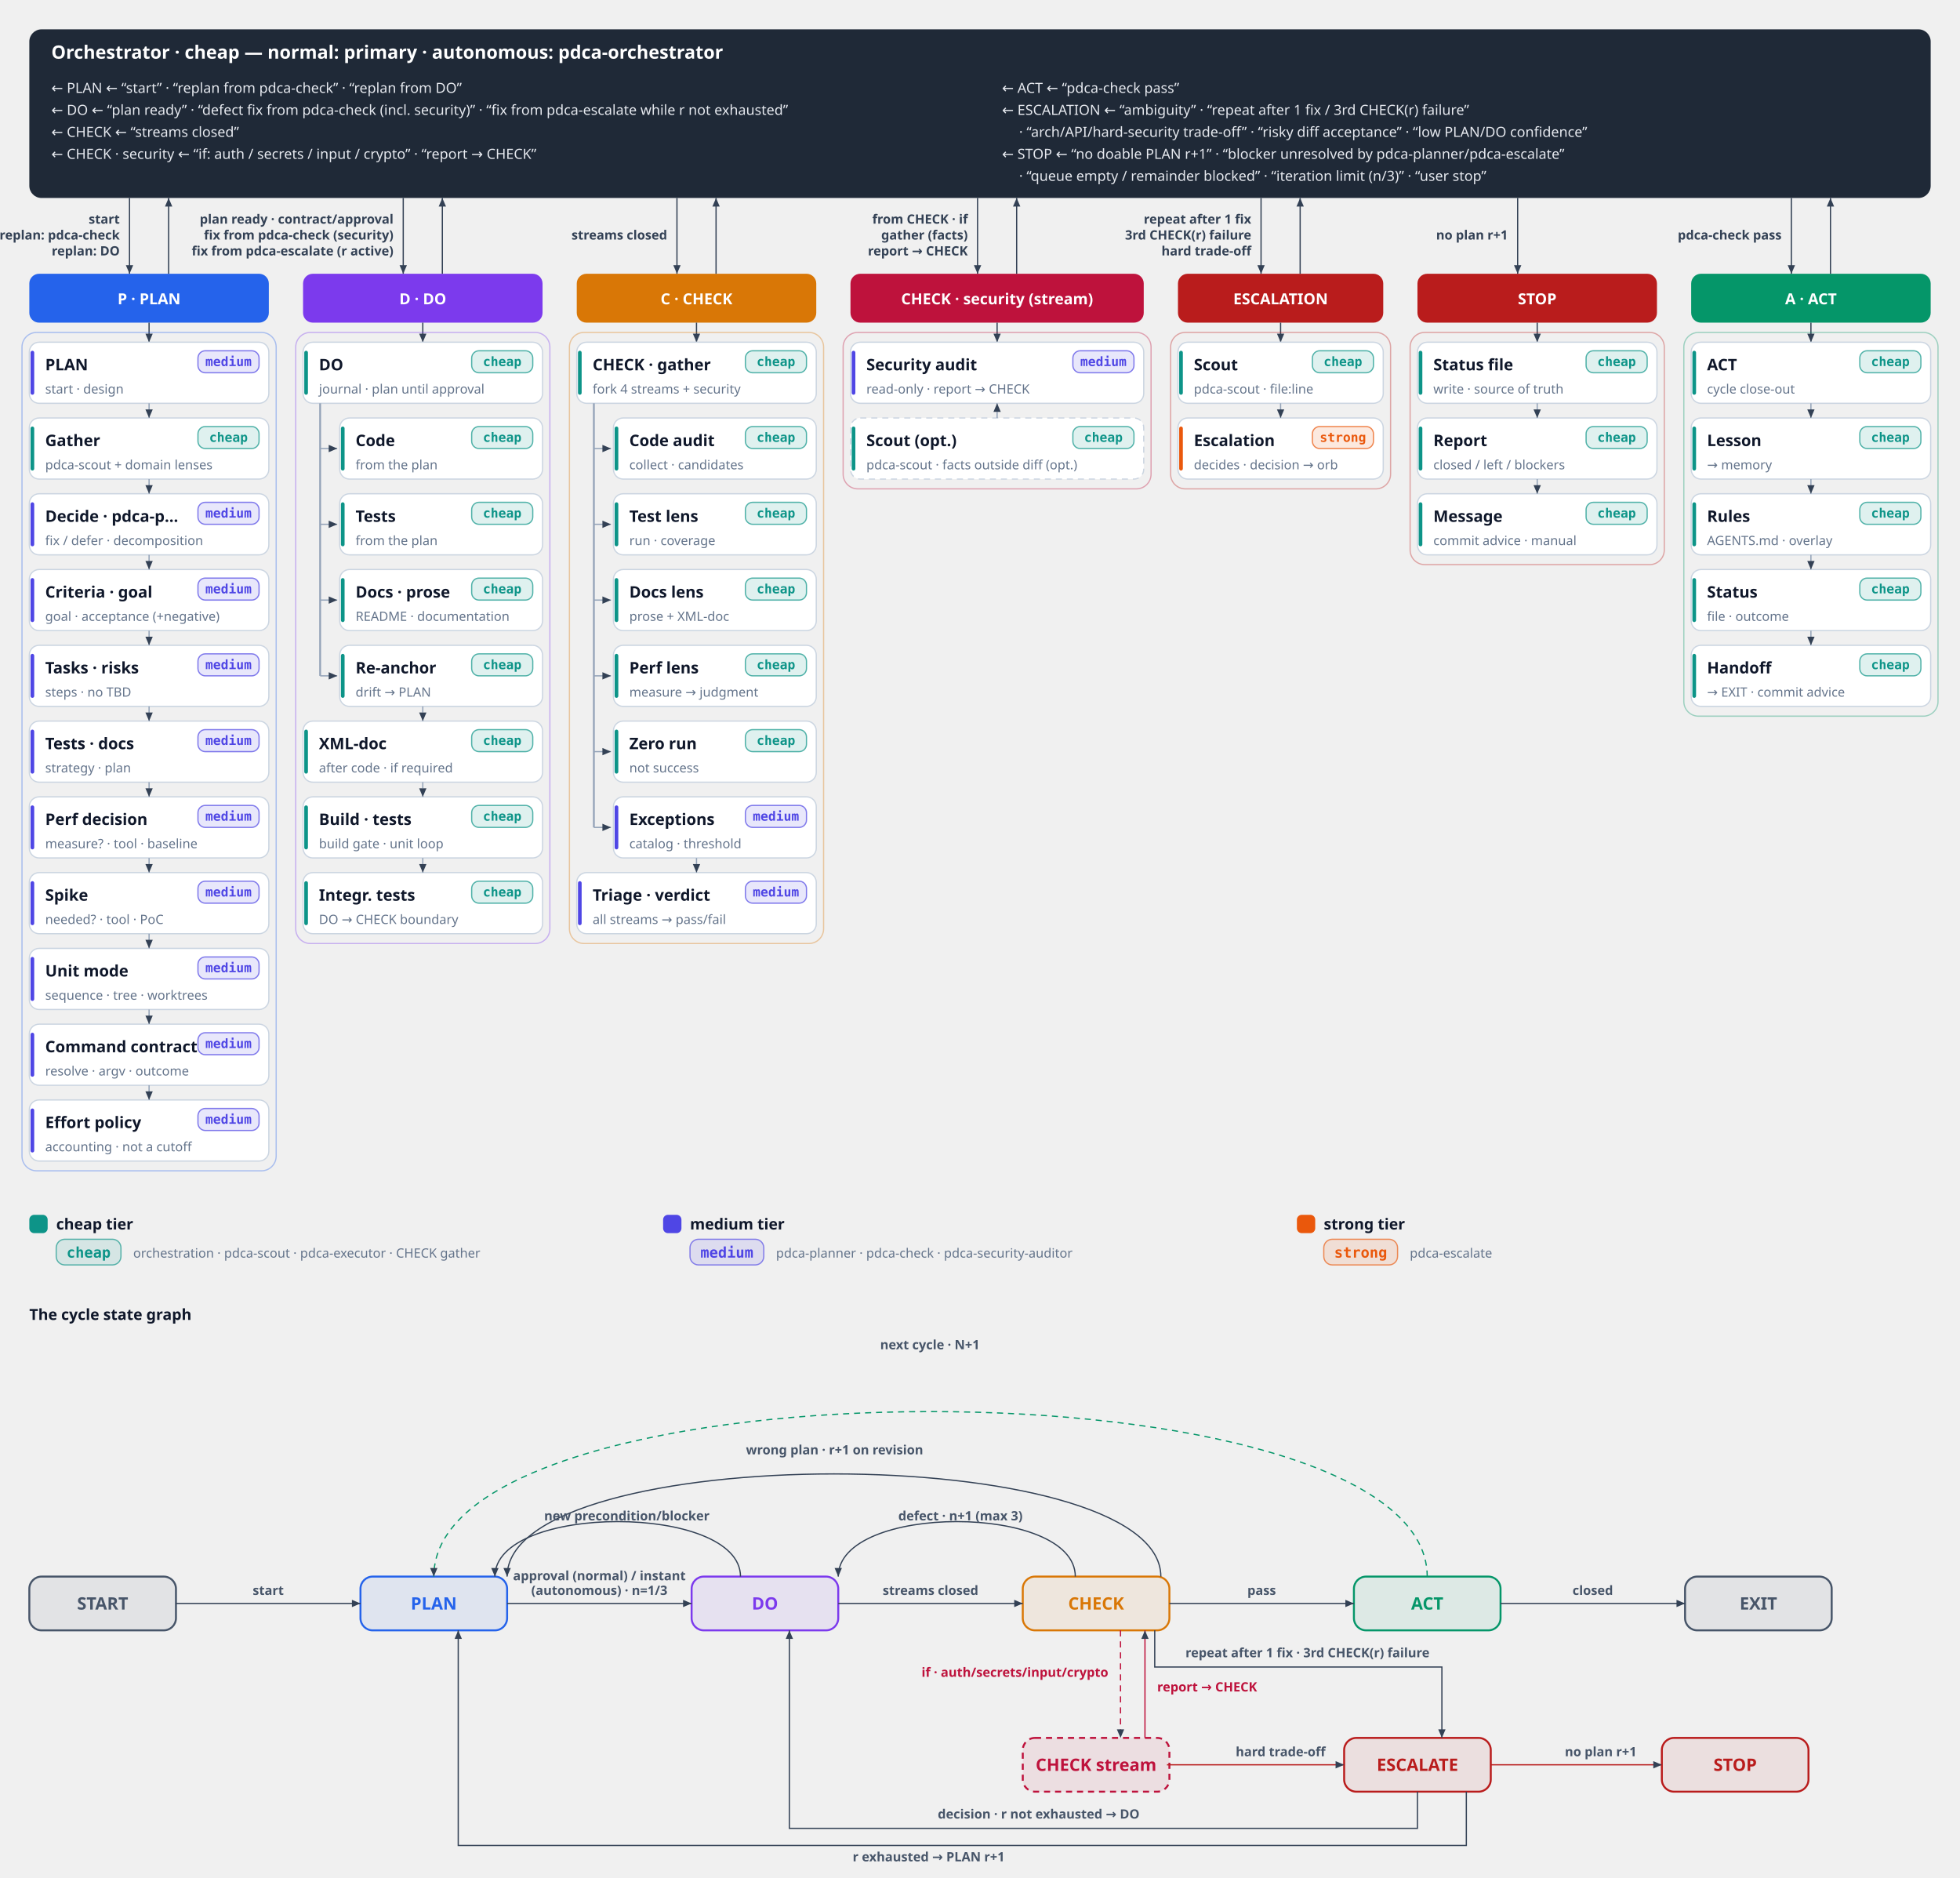
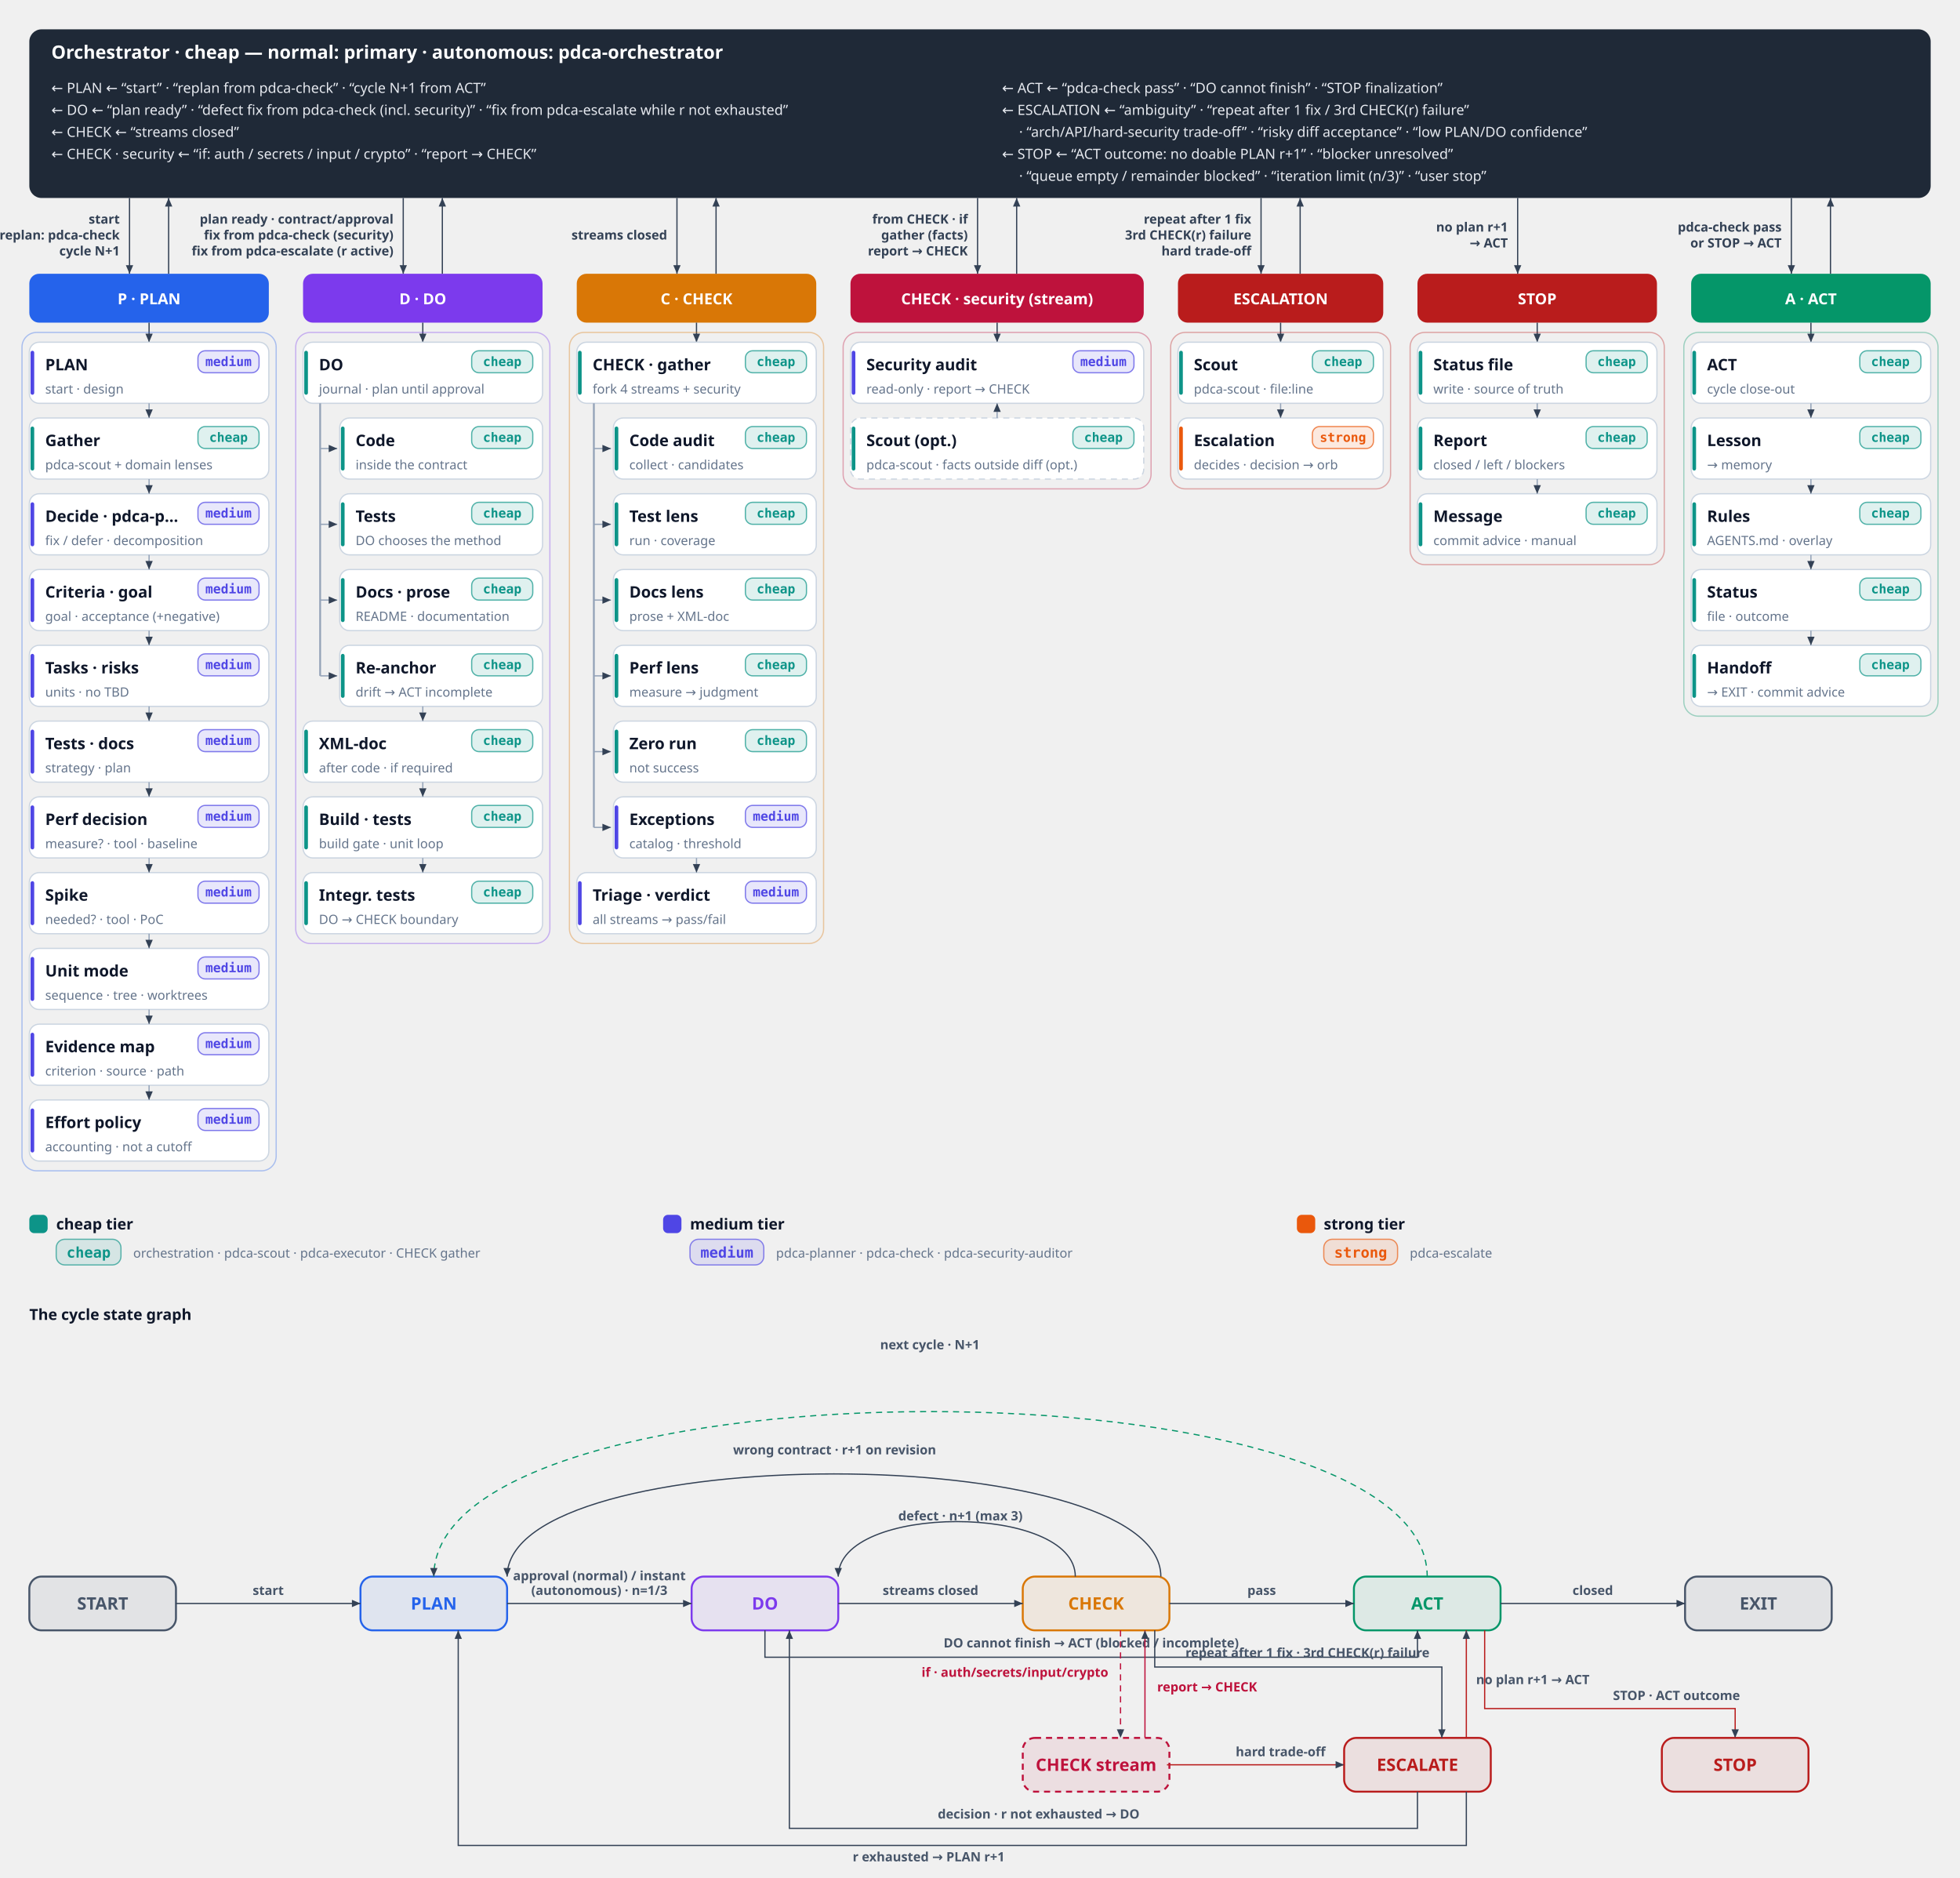
<svg xmlns="http://www.w3.org/2000/svg" viewBox="0 0 1604 1536" width="1604" font-family="Segoe UI, system-ui, sans-serif">
  <defs>
    <marker id="arrow" markerWidth="9" markerHeight="9" refX="7" refY="3" orient="auto">
      <path d="M0,0 L7,3 L0,6 Z" fill="#334155" />
    </marker>
  </defs>
  <style>
.t{font-size:13px;font-weight:600;fill:#0f172a}
.s{font-size:10.5px;fill:#64748b}
.h{font-size:12.5px;font-weight:700;fill:#ffffff}
.g{font-size:10.5px;font-weight:600}
.band{fill:#1f2937}
.bt{fill:#ffffff;font-size:15px;font-weight:700}
.ol{fill:#e6e9ef;font-size:11.5px}
.lt{font-size:12.5px;font-weight:700;fill:#0f172a}
.ls{font-size:10.5px;fill:#64748b}
.lm{font-family:ui-monospace,Consolas,Menlo,monospace;font-size:12px;font-weight:700}
.bm{font-family:ui-monospace,Consolas,Menlo,monospace;font-size:10.5px;font-weight:700}
.st{font-size:14px;font-weight:700}
</style>
  <rect x="24" y="24" width="1556" height="138" rx="10" class="band" />
  <text x="42" y="48" class="bt">Orchestrator · cheap — normal: primary · autonomous: pdca-orchestrator</text>
-   <text x="42" y="76" class="ol">← PLAN ← “start” · “replan from pdca-check” · “replan from DO”</text>
+   <text x="42" y="76" class="ol">← PLAN ← “start” · “replan from pdca-check” · “cycle N+1 from ACT”</text>
  <text x="42" y="94" class="ol">← DO ← “plan ready” · “defect fix from pdca-check (incl. security)” · “fix from pdca-escalate while r not exhausted”</text>
  <text x="42" y="112" class="ol">← CHECK ← “streams closed”</text>
  <text x="42" y="130" class="ol">← CHECK · security ← “if: auth / secrets / input / crypto” · “report → CHECK”</text>
-   <text x="820.0" y="76" class="ol">← ACT ← “pdca-check pass”</text>
+   <text x="820.0" y="76" class="ol">← ACT ← “pdca-check pass” · “DO cannot finish” · “STOP finalization”</text>
  <text x="820.0" y="94" class="ol">← ESCALATION ← “ambiguity” · “repeat after 1 fix / 3rd CHECK(r) failure”</text>
  <text x="834.0" y="112" class="ol">· “arch/API/hard-security trade-off” · “risky diff acceptance” · “low PLAN/DO confidence”</text>
-   <text x="820.0" y="130" class="ol">← STOP ← “no doable PLAN r+1” · “blocker unresolved by pdca-planner/pdca-escalate”</text>
+   <text x="820.0" y="130" class="ol">← STOP ← “ACT outcome: no doable PLAN r+1” · “blocker unresolved”</text>
  <text x="834.0" y="148" class="ol">· “queue empty / remainder blocked” · “iteration limit (n/3)” · “user stop”</text>
  <rect x="24" y="224" width="196" height="40" rx="8" fill="#2563eb" />
  <text x="122.0" y="249.0" class="h" text-anchor="middle">P · PLAN</text>
  <polyline points="122.0,264 122.0,280" fill="none" stroke="#334155" marker-end="url(#arrow)" />
  <rect x="24" y="280" width="196" height="50" rx="8" fill="#ffffff" stroke="#cbd5e1" stroke-width="1" />
  <rect x="25" y="287" width="3" height="36" rx="1.5" fill="#4f46e5" />
  <rect x="162" y="287" width="50" height="18" rx="6" fill="#4f46e5" fill-opacity="0.13" stroke="#4f46e5" stroke-opacity="0.7" />
  <text x="187.0" y="299.5" class="bm" fill="#4f46e5" text-anchor="middle">medium</text>
  <text x="37" y="303" class="t">PLAN</text>
  <text x="37" y="322" class="s">start · design</text>
  <rect x="24" y="342" width="196" height="50" rx="8" fill="#ffffff" stroke="#cbd5e1" stroke-width="1" />
  <rect x="25" y="349" width="3" height="36" rx="1.5" fill="#0d9488" />
  <rect x="162" y="349" width="50" height="18" rx="6" fill="#0d9488" fill-opacity="0.13" stroke="#0d9488" stroke-opacity="0.7" />
  <text x="187.0" y="361.5" class="bm" fill="#0d9488" text-anchor="middle">cheap</text>
  <text x="37" y="365" class="t">Gather</text>
  <text x="37" y="384" class="s">pdca-scout + domain lenses</text>
  <rect x="24" y="404" width="196" height="50" rx="8" fill="#ffffff" stroke="#cbd5e1" stroke-width="1" />
  <rect x="25" y="411" width="3" height="36" rx="1.5" fill="#4f46e5" />
  <rect x="162" y="411" width="50" height="18" rx="6" fill="#4f46e5" fill-opacity="0.13" stroke="#4f46e5" stroke-opacity="0.7" />
  <text x="187.0" y="423.5" class="bm" fill="#4f46e5" text-anchor="middle">medium</text>
  <text x="37" y="427" class="t">Decide · pdca-p…</text>
  <text x="37" y="446" class="s">fix / defer · decomposition</text>
  <rect x="24" y="466" width="196" height="50" rx="8" fill="#ffffff" stroke="#cbd5e1" stroke-width="1" />
  <rect x="25" y="473" width="3" height="36" rx="1.5" fill="#4f46e5" />
  <rect x="162" y="473" width="50" height="18" rx="6" fill="#4f46e5" fill-opacity="0.13" stroke="#4f46e5" stroke-opacity="0.7" />
  <text x="187.0" y="485.5" class="bm" fill="#4f46e5" text-anchor="middle">medium</text>
  <text x="37" y="489" class="t">Criteria · goal</text>
  <text x="37" y="508" class="s">goal · acceptance (+negative)</text>
  <rect x="24" y="528" width="196" height="50" rx="8" fill="#ffffff" stroke="#cbd5e1" stroke-width="1" />
  <rect x="25" y="535" width="3" height="36" rx="1.5" fill="#4f46e5" />
  <rect x="162" y="535" width="50" height="18" rx="6" fill="#4f46e5" fill-opacity="0.13" stroke="#4f46e5" stroke-opacity="0.7" />
  <text x="187.0" y="547.5" class="bm" fill="#4f46e5" text-anchor="middle">medium</text>
  <text x="37" y="551" class="t">Tasks · risks</text>
-   <text x="37" y="570" class="s">steps · no TBD</text>
+   <text x="37" y="570" class="s">units · no TBD</text>
  <rect x="24" y="590" width="196" height="50" rx="8" fill="#ffffff" stroke="#cbd5e1" stroke-width="1" />
  <rect x="25" y="597" width="3" height="36" rx="1.5" fill="#4f46e5" />
  <rect x="162" y="597" width="50" height="18" rx="6" fill="#4f46e5" fill-opacity="0.13" stroke="#4f46e5" stroke-opacity="0.7" />
  <text x="187.0" y="609.5" class="bm" fill="#4f46e5" text-anchor="middle">medium</text>
  <text x="37" y="613" class="t">Tests · docs</text>
  <text x="37" y="632" class="s">strategy · plan</text>
  <rect x="24" y="652" width="196" height="50" rx="8" fill="#ffffff" stroke="#cbd5e1" stroke-width="1" />
  <rect x="25" y="659" width="3" height="36" rx="1.5" fill="#4f46e5" />
  <rect x="162" y="659" width="50" height="18" rx="6" fill="#4f46e5" fill-opacity="0.13" stroke="#4f46e5" stroke-opacity="0.7" />
  <text x="187.0" y="671.5" class="bm" fill="#4f46e5" text-anchor="middle">medium</text>
  <text x="37" y="675" class="t">Perf decision</text>
  <text x="37" y="694" class="s">measure? · tool · baseline</text>
  <rect x="24" y="714" width="196" height="50" rx="8" fill="#ffffff" stroke="#cbd5e1" stroke-width="1" />
  <rect x="25" y="721" width="3" height="36" rx="1.5" fill="#4f46e5" />
  <rect x="162" y="721" width="50" height="18" rx="6" fill="#4f46e5" fill-opacity="0.13" stroke="#4f46e5" stroke-opacity="0.7" />
  <text x="187.0" y="733.5" class="bm" fill="#4f46e5" text-anchor="middle">medium</text>
  <text x="37" y="737" class="t">Spike</text>
  <text x="37" y="756" class="s">needed? · tool · PoC</text>
  <rect x="24" y="776" width="196" height="50" rx="8" fill="#ffffff" stroke="#cbd5e1" stroke-width="1" />
  <rect x="25" y="783" width="3" height="36" rx="1.5" fill="#4f46e5" />
  <rect x="162" y="783" width="50" height="18" rx="6" fill="#4f46e5" fill-opacity="0.13" stroke="#4f46e5" stroke-opacity="0.7" />
  <text x="187.0" y="795.5" class="bm" fill="#4f46e5" text-anchor="middle">medium</text>
  <text x="37" y="799" class="t">Unit mode</text>
  <text x="37" y="818" class="s">sequence · tree · worktrees</text>
  <rect x="24" y="838" width="196" height="50" rx="8" fill="#ffffff" stroke="#cbd5e1" stroke-width="1" />
  <rect x="25" y="845" width="3" height="36" rx="1.5" fill="#4f46e5" />
  <rect x="162" y="845" width="50" height="18" rx="6" fill="#4f46e5" fill-opacity="0.13" stroke="#4f46e5" stroke-opacity="0.7" />
  <text x="187.0" y="857.5" class="bm" fill="#4f46e5" text-anchor="middle">medium</text>
-   <text x="37" y="861" class="t">Command contract</text>
-   <text x="37" y="880" class="s">resolve · argv · outcome</text>
+   <text x="37" y="861" class="t">Evidence map</text>
+   <text x="37" y="880" class="s">criterion · source · path</text>
  <rect x="24" y="900" width="196" height="50" rx="8" fill="#ffffff" stroke="#cbd5e1" stroke-width="1" />
  <rect x="25" y="907" width="3" height="36" rx="1.5" fill="#4f46e5" />
  <rect x="162" y="907" width="50" height="18" rx="6" fill="#4f46e5" fill-opacity="0.13" stroke="#4f46e5" stroke-opacity="0.7" />
  <text x="187.0" y="919.5" class="bm" fill="#4f46e5" text-anchor="middle">medium</text>
  <text x="37" y="923" class="t">Effort policy</text>
  <text x="37" y="942" class="s">accounting · not a cutoff</text>
  <polyline points="122.0,330 122.0,342" fill="none" stroke="#94a3b8" marker-end="url(#arrow)" />
  <polyline points="122.0,392 122.0,404" fill="none" stroke="#94a3b8" marker-end="url(#arrow)" />
  <polyline points="122.0,454 122.0,466" fill="none" stroke="#94a3b8" marker-end="url(#arrow)" />
  <polyline points="122.0,516 122.0,528" fill="none" stroke="#94a3b8" marker-end="url(#arrow)" />
  <polyline points="122.0,578 122.0,590" fill="none" stroke="#94a3b8" marker-end="url(#arrow)" />
  <polyline points="122.0,640 122.0,652" fill="none" stroke="#94a3b8" marker-end="url(#arrow)" />
  <polyline points="122.0,702 122.0,714" fill="none" stroke="#94a3b8" marker-end="url(#arrow)" />
  <polyline points="122.0,764 122.0,776" fill="none" stroke="#94a3b8" marker-end="url(#arrow)" />
  <polyline points="122.0,826 122.0,838" fill="none" stroke="#94a3b8" marker-end="url(#arrow)" />
  <polyline points="122.0,888 122.0,900" fill="none" stroke="#94a3b8" marker-end="url(#arrow)" />
  <rect x="18" y="272" width="208" height="686" rx="12" fill="none" stroke="#2563eb" stroke-opacity="0.35" stroke-width="1" />
  <rect x="248" y="224" width="196" height="40" rx="8" fill="#7c3aed" />
  <text x="346.0" y="249.0" class="h" text-anchor="middle">D · DO</text>
  <polyline points="346.0,264 346.0,280" fill="none" stroke="#334155" marker-end="url(#arrow)" />
  <rect x="248" y="280" width="196" height="50" rx="8" fill="#ffffff" stroke="#cbd5e1" stroke-width="1" />
  <rect x="249" y="287" width="3" height="36" rx="1.5" fill="#0d9488" />
  <rect x="386" y="287" width="50" height="18" rx="6" fill="#0d9488" fill-opacity="0.13" stroke="#0d9488" stroke-opacity="0.7" />
  <text x="411.0" y="299.5" class="bm" fill="#0d9488" text-anchor="middle">cheap</text>
  <text x="261" y="303" class="t">DO</text>
  <text x="261" y="322" class="s">journal · plan until approval</text>
  <rect x="278" y="342" width="166" height="50" rx="8" fill="#ffffff" stroke="#cbd5e1" stroke-width="1" />
  <rect x="279" y="349" width="3" height="36" rx="1.5" fill="#0d9488" />
  <rect x="386" y="349" width="50" height="18" rx="6" fill="#0d9488" fill-opacity="0.13" stroke="#0d9488" stroke-opacity="0.7" />
  <text x="411.0" y="361.5" class="bm" fill="#0d9488" text-anchor="middle">cheap</text>
  <text x="291" y="365" class="t">Code</text>
-   <text x="291" y="384" class="s">from the plan</text>
+   <text x="291" y="384" class="s">inside the contract</text>
  <polyline points="262,367.0 276,367.0" fill="none" stroke="#94a3b8" marker-end="url(#arrow)" />
  <rect x="278" y="404" width="166" height="50" rx="8" fill="#ffffff" stroke="#cbd5e1" stroke-width="1" />
  <rect x="279" y="411" width="3" height="36" rx="1.5" fill="#0d9488" />
  <rect x="386" y="411" width="50" height="18" rx="6" fill="#0d9488" fill-opacity="0.13" stroke="#0d9488" stroke-opacity="0.7" />
  <text x="411.0" y="423.5" class="bm" fill="#0d9488" text-anchor="middle">cheap</text>
  <text x="291" y="427" class="t">Tests</text>
-   <text x="291" y="446" class="s">from the plan</text>
+   <text x="291" y="446" class="s">DO chooses the method</text>
  <polyline points="262,429.0 276,429.0" fill="none" stroke="#94a3b8" marker-end="url(#arrow)" />
  <rect x="278" y="466" width="166" height="50" rx="8" fill="#ffffff" stroke="#cbd5e1" stroke-width="1" />
  <rect x="279" y="473" width="3" height="36" rx="1.5" fill="#0d9488" />
  <rect x="386" y="473" width="50" height="18" rx="6" fill="#0d9488" fill-opacity="0.13" stroke="#0d9488" stroke-opacity="0.7" />
  <text x="411.0" y="485.5" class="bm" fill="#0d9488" text-anchor="middle">cheap</text>
  <text x="291" y="489" class="t">Docs · prose</text>
  <text x="291" y="508" class="s">README · documentation</text>
  <polyline points="262,491.0 276,491.0" fill="none" stroke="#94a3b8" marker-end="url(#arrow)" />
  <rect x="278" y="528" width="166" height="50" rx="8" fill="#ffffff" stroke="#cbd5e1" stroke-width="1" />
  <rect x="279" y="535" width="3" height="36" rx="1.5" fill="#0d9488" />
  <rect x="386" y="535" width="50" height="18" rx="6" fill="#0d9488" fill-opacity="0.13" stroke="#0d9488" stroke-opacity="0.7" />
  <text x="411.0" y="547.5" class="bm" fill="#0d9488" text-anchor="middle">cheap</text>
  <text x="291" y="551" class="t">Re-anchor</text>
-   <text x="291" y="570" class="s">drift → PLAN</text>
+   <text x="291" y="570" class="s">drift → ACT incomplete</text>
  <polyline points="262,553.0 276,553.0" fill="none" stroke="#94a3b8" marker-end="url(#arrow)" />
  <line x1="262" y1="330" x2="262" y2="553.0" stroke="#94a3b8" stroke-width="1.5" />
  <rect x="248" y="590" width="196" height="50" rx="8" fill="#ffffff" stroke="#cbd5e1" stroke-width="1" />
  <rect x="249" y="597" width="3" height="36" rx="1.5" fill="#0d9488" />
  <rect x="386" y="597" width="50" height="18" rx="6" fill="#0d9488" fill-opacity="0.13" stroke="#0d9488" stroke-opacity="0.7" />
  <text x="411.0" y="609.5" class="bm" fill="#0d9488" text-anchor="middle">cheap</text>
  <text x="261" y="613" class="t">XML-doc</text>
  <text x="261" y="632" class="s">after code · if required</text>
  <path d="M346.0,578 L346.0,590" fill="none" stroke="#94a3b8" stroke-dasharray="5 4" marker-end="url(#arrow)" />
  <rect x="248" y="652" width="196" height="50" rx="8" fill="#ffffff" stroke="#cbd5e1" stroke-width="1" />
  <rect x="249" y="659" width="3" height="36" rx="1.5" fill="#0d9488" />
  <rect x="386" y="659" width="50" height="18" rx="6" fill="#0d9488" fill-opacity="0.13" stroke="#0d9488" stroke-opacity="0.7" />
  <text x="411.0" y="671.5" class="bm" fill="#0d9488" text-anchor="middle">cheap</text>
  <text x="261" y="675" class="t">Build · tests</text>
  <text x="261" y="694" class="s">build gate · unit loop</text>
  <path d="M346.0,640 L346.0,652" fill="none" stroke="#94a3b8" stroke-dasharray="5 4" marker-end="url(#arrow)" />
  <rect x="248" y="714" width="196" height="50" rx="8" fill="#ffffff" stroke="#cbd5e1" stroke-width="1" />
  <rect x="249" y="721" width="3" height="36" rx="1.5" fill="#0d9488" />
  <rect x="386" y="721" width="50" height="18" rx="6" fill="#0d9488" fill-opacity="0.13" stroke="#0d9488" stroke-opacity="0.7" />
  <text x="411.0" y="733.5" class="bm" fill="#0d9488" text-anchor="middle">cheap</text>
  <text x="261" y="737" class="t">Integr. tests</text>
  <text x="261" y="756" class="s">DO → CHECK boundary</text>
  <path d="M346.0,702 L346.0,714" fill="none" stroke="#94a3b8" stroke-dasharray="5 4" marker-end="url(#arrow)" />
  <rect x="242" y="272" width="208" height="500" rx="12" fill="none" stroke="#7c3aed" stroke-opacity="0.35" stroke-width="1" />
  <rect x="472" y="224" width="196" height="40" rx="8" fill="#d97706" />
  <text x="570.0" y="249.0" class="h" text-anchor="middle">C · CHECK</text>
  <polyline points="570.0,264 570.0,280" fill="none" stroke="#334155" marker-end="url(#arrow)" />
  <rect x="472" y="280" width="196" height="50" rx="8" fill="#ffffff" stroke="#cbd5e1" stroke-width="1" />
  <rect x="473" y="287" width="3" height="36" rx="1.5" fill="#0d9488" />
  <rect x="610" y="287" width="50" height="18" rx="6" fill="#0d9488" fill-opacity="0.13" stroke="#0d9488" stroke-opacity="0.7" />
  <text x="635.0" y="299.5" class="bm" fill="#0d9488" text-anchor="middle">cheap</text>
  <text x="485" y="303" class="t">CHECK · gather</text>
  <text x="485" y="322" class="s">fork 4 streams + security</text>
  <rect x="502" y="342" width="166" height="50" rx="8" fill="#ffffff" stroke="#cbd5e1" stroke-width="1" />
  <rect x="503" y="349" width="3" height="36" rx="1.5" fill="#0d9488" />
  <rect x="610" y="349" width="50" height="18" rx="6" fill="#0d9488" fill-opacity="0.13" stroke="#0d9488" stroke-opacity="0.7" />
  <text x="635.0" y="361.5" class="bm" fill="#0d9488" text-anchor="middle">cheap</text>
  <text x="515" y="365" class="t">Code audit</text>
  <text x="515" y="384" class="s">collect · candidates</text>
  <polyline points="486,367.0 500,367.0" fill="none" stroke="#94a3b8" marker-end="url(#arrow)" />
  <rect x="502" y="404" width="166" height="50" rx="8" fill="#ffffff" stroke="#cbd5e1" stroke-width="1" />
  <rect x="503" y="411" width="3" height="36" rx="1.5" fill="#0d9488" />
  <rect x="610" y="411" width="50" height="18" rx="6" fill="#0d9488" fill-opacity="0.13" stroke="#0d9488" stroke-opacity="0.7" />
  <text x="635.0" y="423.5" class="bm" fill="#0d9488" text-anchor="middle">cheap</text>
  <text x="515" y="427" class="t">Test lens</text>
  <text x="515" y="446" class="s">run · coverage</text>
  <polyline points="486,429.0 500,429.0" fill="none" stroke="#94a3b8" marker-end="url(#arrow)" />
  <rect x="502" y="466" width="166" height="50" rx="8" fill="#ffffff" stroke="#cbd5e1" stroke-width="1" />
  <rect x="503" y="473" width="3" height="36" rx="1.5" fill="#0d9488" />
  <rect x="610" y="473" width="50" height="18" rx="6" fill="#0d9488" fill-opacity="0.13" stroke="#0d9488" stroke-opacity="0.7" />
  <text x="635.0" y="485.5" class="bm" fill="#0d9488" text-anchor="middle">cheap</text>
  <text x="515" y="489" class="t">Docs lens</text>
  <text x="515" y="508" class="s">prose + XML-doc</text>
  <polyline points="486,491.0 500,491.0" fill="none" stroke="#94a3b8" marker-end="url(#arrow)" />
  <rect x="502" y="528" width="166" height="50" rx="8" fill="#ffffff" stroke="#cbd5e1" stroke-width="1" />
  <rect x="503" y="535" width="3" height="36" rx="1.5" fill="#0d9488" />
  <rect x="610" y="535" width="50" height="18" rx="6" fill="#0d9488" fill-opacity="0.13" stroke="#0d9488" stroke-opacity="0.7" />
  <text x="635.0" y="547.5" class="bm" fill="#0d9488" text-anchor="middle">cheap</text>
  <text x="515" y="551" class="t">Perf lens</text>
  <text x="515" y="570" class="s">measure → judgment</text>
  <polyline points="486,553.0 500,553.0" fill="none" stroke="#94a3b8" marker-end="url(#arrow)" />
  <rect x="502" y="590" width="166" height="50" rx="8" fill="#ffffff" stroke="#cbd5e1" stroke-width="1" />
  <rect x="503" y="597" width="3" height="36" rx="1.5" fill="#0d9488" />
  <rect x="610" y="597" width="50" height="18" rx="6" fill="#0d9488" fill-opacity="0.13" stroke="#0d9488" stroke-opacity="0.7" />
  <text x="635.0" y="609.5" class="bm" fill="#0d9488" text-anchor="middle">cheap</text>
  <text x="515" y="613" class="t">Zero run</text>
  <text x="515" y="632" class="s">not success</text>
  <polyline points="486,615.0 500,615.0" fill="none" stroke="#94a3b8" marker-end="url(#arrow)" />
  <rect x="502" y="652" width="166" height="50" rx="8" fill="#ffffff" stroke="#cbd5e1" stroke-width="1" />
  <rect x="503" y="659" width="3" height="36" rx="1.5" fill="#4f46e5" />
  <rect x="610" y="659" width="50" height="18" rx="6" fill="#4f46e5" fill-opacity="0.13" stroke="#4f46e5" stroke-opacity="0.7" />
  <text x="635.0" y="671.5" class="bm" fill="#4f46e5" text-anchor="middle">medium</text>
  <text x="515" y="675" class="t">Exceptions</text>
  <text x="515" y="694" class="s">catalog · threshold</text>
  <polyline points="486,677.0 500,677.0" fill="none" stroke="#94a3b8" marker-end="url(#arrow)" />
  <line x1="486" y1="330" x2="486" y2="677.0" stroke="#94a3b8" stroke-width="1.5" />
  <rect x="472" y="714" width="196" height="50" rx="8" fill="#ffffff" stroke="#cbd5e1" stroke-width="1" />
  <rect x="473" y="721" width="3" height="36" rx="1.5" fill="#4f46e5" />
  <rect x="610" y="721" width="50" height="18" rx="6" fill="#4f46e5" fill-opacity="0.13" stroke="#4f46e5" stroke-opacity="0.7" />
  <text x="635.0" y="733.5" class="bm" fill="#4f46e5" text-anchor="middle">medium</text>
  <text x="485" y="737" class="t">Triage · verdict</text>
  <text x="485" y="756" class="s">all streams → pass/fail</text>
  <path d="M570.0,702 L570.0,714" fill="none" stroke="#94a3b8" stroke-dasharray="5 4" marker-end="url(#arrow)" />
  <rect x="466" y="272" width="208" height="500" rx="12" fill="none" stroke="#d97706" stroke-opacity="0.35" stroke-width="1" />
  <rect x="696" y="224" width="240" height="40" rx="8" fill="#be123c" />
  <text x="816.0" y="249.0" class="h" text-anchor="middle">CHECK · security (stream)</text>
  <polyline points="816.0,264 816.0,280" fill="none" stroke="#334155" marker-end="url(#arrow)" />
  <rect x="696" y="280" width="240" height="50" rx="8" fill="#ffffff" stroke="#cbd5e1" stroke-width="1" />
  <rect x="697" y="287" width="3" height="36" rx="1.5" fill="#4f46e5" />
  <rect x="878" y="287" width="50" height="18" rx="6" fill="#4f46e5" fill-opacity="0.13" stroke="#4f46e5" stroke-opacity="0.7" />
  <text x="903.0" y="299.5" class="bm" fill="#4f46e5" text-anchor="middle">medium</text>
  <text x="709" y="303" class="t">Security audit</text>
  <text x="709" y="322" class="s">read-only · report → CHECK</text>
  <rect x="696" y="342" width="240" height="50" rx="8" fill="#ffffff" stroke="#cbd5e1" stroke-width="1" stroke-dasharray="5 4" />
  <rect x="697" y="349" width="3" height="36" rx="1.5" fill="#0d9488" />
  <rect x="878" y="349" width="50" height="18" rx="6" fill="#0d9488" fill-opacity="0.13" stroke="#0d9488" stroke-opacity="0.7" />
  <text x="903.0" y="361.5" class="bm" fill="#0d9488" text-anchor="middle">cheap</text>
  <text x="709" y="365" class="t">Scout (opt.)</text>
  <text x="709" y="384" class="s">pdca-scout · facts outside diff (opt.)</text>
  <path d="M816.0,342 L816.0,330" fill="none" stroke="#94a3b8" stroke-dasharray="5 4" marker-end="url(#arrow)" />
  <rect x="690" y="272" width="252" height="128" rx="12" fill="none" stroke="#be123c" stroke-opacity="0.35" stroke-width="1" />
  <rect x="964" y="224" width="168" height="40" rx="8" fill="#b91c1c" />
  <text x="1048.0" y="249.0" class="h" text-anchor="middle">ESCALATION</text>
  <polyline points="1048.0,264 1048.0,280" fill="none" stroke="#334155" marker-end="url(#arrow)" />
  <rect x="964" y="280" width="168" height="50" rx="8" fill="#ffffff" stroke="#cbd5e1" stroke-width="1" />
  <rect x="965" y="287" width="3" height="36" rx="1.5" fill="#0d9488" />
  <rect x="1074" y="287" width="50" height="18" rx="6" fill="#0d9488" fill-opacity="0.13" stroke="#0d9488" stroke-opacity="0.7" />
  <text x="1099.0" y="299.5" class="bm" fill="#0d9488" text-anchor="middle">cheap</text>
  <text x="977" y="303" class="t">Scout</text>
  <text x="977" y="322" class="s">pdca-scout · file:line</text>
  <rect x="964" y="342" width="168" height="50" rx="8" fill="#ffffff" stroke="#cbd5e1" stroke-width="1" />
  <rect x="965" y="349" width="3" height="36" rx="1.5" fill="#ea580c" />
  <rect x="1074" y="349" width="50" height="18" rx="6" fill="#ea580c" fill-opacity="0.13" stroke="#ea580c" stroke-opacity="0.7" />
  <text x="1099.0" y="361.5" class="bm" fill="#ea580c" text-anchor="middle">strong</text>
  <text x="977" y="365" class="t">Escalation</text>
  <text x="977" y="384" class="s">decides · decision → orb</text>
  <polyline points="1048.0,330 1048.0,342" fill="none" stroke="#94a3b8" marker-end="url(#arrow)" />
  <rect x="958" y="272" width="180" height="128" rx="12" fill="none" stroke="#b91c1c" stroke-opacity="0.35" stroke-width="1" />
  <rect x="1160" y="224" width="196" height="40" rx="8" fill="#b91c1c" />
  <text x="1258.0" y="249.0" class="h" text-anchor="middle">STOP</text>
  <polyline points="1258.0,264 1258.0,280" fill="none" stroke="#334155" marker-end="url(#arrow)" />
  <rect x="1160" y="280" width="196" height="50" rx="8" fill="#ffffff" stroke="#cbd5e1" stroke-width="1" />
  <rect x="1161" y="287" width="3" height="36" rx="1.5" fill="#0d9488" />
  <rect x="1298" y="287" width="50" height="18" rx="6" fill="#0d9488" fill-opacity="0.13" stroke="#0d9488" stroke-opacity="0.7" />
  <text x="1323.0" y="299.5" class="bm" fill="#0d9488" text-anchor="middle">cheap</text>
  <text x="1173" y="303" class="t">Status file</text>
  <text x="1173" y="322" class="s">write · source of truth</text>
  <rect x="1160" y="342" width="196" height="50" rx="8" fill="#ffffff" stroke="#cbd5e1" stroke-width="1" />
  <rect x="1161" y="349" width="3" height="36" rx="1.5" fill="#0d9488" />
  <rect x="1298" y="349" width="50" height="18" rx="6" fill="#0d9488" fill-opacity="0.13" stroke="#0d9488" stroke-opacity="0.7" />
  <text x="1323.0" y="361.5" class="bm" fill="#0d9488" text-anchor="middle">cheap</text>
  <text x="1173" y="365" class="t">Report</text>
  <text x="1173" y="384" class="s">closed / left / blockers</text>
  <rect x="1160" y="404" width="196" height="50" rx="8" fill="#ffffff" stroke="#cbd5e1" stroke-width="1" />
  <rect x="1161" y="411" width="3" height="36" rx="1.5" fill="#0d9488" />
  <rect x="1298" y="411" width="50" height="18" rx="6" fill="#0d9488" fill-opacity="0.13" stroke="#0d9488" stroke-opacity="0.7" />
  <text x="1323.0" y="423.5" class="bm" fill="#0d9488" text-anchor="middle">cheap</text>
  <text x="1173" y="427" class="t">Message</text>
  <text x="1173" y="446" class="s">commit advice · manual</text>
  <polyline points="1258.0,330 1258.0,342" fill="none" stroke="#94a3b8" marker-end="url(#arrow)" />
  <polyline points="1258.0,392 1258.0,404" fill="none" stroke="#94a3b8" marker-end="url(#arrow)" />
  <rect x="1154" y="272" width="208" height="190" rx="12" fill="none" stroke="#b91c1c" stroke-opacity="0.35" stroke-width="1" />
  <rect x="1384" y="224" width="196" height="40" rx="8" fill="#059669" />
  <text x="1482.0" y="249.0" class="h" text-anchor="middle">A · ACT</text>
  <polyline points="1482.0,264 1482.0,280" fill="none" stroke="#334155" marker-end="url(#arrow)" />
  <rect x="1384" y="280" width="196" height="50" rx="8" fill="#ffffff" stroke="#cbd5e1" stroke-width="1" />
  <rect x="1385" y="287" width="3" height="36" rx="1.5" fill="#0d9488" />
  <rect x="1522" y="287" width="50" height="18" rx="6" fill="#0d9488" fill-opacity="0.13" stroke="#0d9488" stroke-opacity="0.7" />
  <text x="1547.0" y="299.5" class="bm" fill="#0d9488" text-anchor="middle">cheap</text>
  <text x="1397" y="303" class="t">ACT</text>
  <text x="1397" y="322" class="s">cycle close-out</text>
  <rect x="1384" y="342" width="196" height="50" rx="8" fill="#ffffff" stroke="#cbd5e1" stroke-width="1" />
  <rect x="1385" y="349" width="3" height="36" rx="1.5" fill="#0d9488" />
  <rect x="1522" y="349" width="50" height="18" rx="6" fill="#0d9488" fill-opacity="0.13" stroke="#0d9488" stroke-opacity="0.7" />
  <text x="1547.0" y="361.5" class="bm" fill="#0d9488" text-anchor="middle">cheap</text>
  <text x="1397" y="365" class="t">Lesson</text>
  <text x="1397" y="384" class="s">→ memory</text>
  <rect x="1384" y="404" width="196" height="50" rx="8" fill="#ffffff" stroke="#cbd5e1" stroke-width="1" />
  <rect x="1385" y="411" width="3" height="36" rx="1.5" fill="#0d9488" />
  <rect x="1522" y="411" width="50" height="18" rx="6" fill="#0d9488" fill-opacity="0.13" stroke="#0d9488" stroke-opacity="0.7" />
  <text x="1547.0" y="423.5" class="bm" fill="#0d9488" text-anchor="middle">cheap</text>
  <text x="1397" y="427" class="t">Rules</text>
  <text x="1397" y="446" class="s">AGENTS.md · overlay</text>
  <rect x="1384" y="466" width="196" height="50" rx="8" fill="#ffffff" stroke="#cbd5e1" stroke-width="1" />
  <rect x="1385" y="473" width="3" height="36" rx="1.5" fill="#0d9488" />
  <rect x="1522" y="473" width="50" height="18" rx="6" fill="#0d9488" fill-opacity="0.13" stroke="#0d9488" stroke-opacity="0.7" />
  <text x="1547.0" y="485.5" class="bm" fill="#0d9488" text-anchor="middle">cheap</text>
  <text x="1397" y="489" class="t">Status</text>
  <text x="1397" y="508" class="s">file · outcome</text>
  <rect x="1384" y="528" width="196" height="50" rx="8" fill="#ffffff" stroke="#cbd5e1" stroke-width="1" />
  <rect x="1385" y="535" width="3" height="36" rx="1.5" fill="#0d9488" />
  <rect x="1522" y="535" width="50" height="18" rx="6" fill="#0d9488" fill-opacity="0.13" stroke="#0d9488" stroke-opacity="0.7" />
  <text x="1547.0" y="547.5" class="bm" fill="#0d9488" text-anchor="middle">cheap</text>
  <text x="1397" y="551" class="t">Handoff</text>
  <text x="1397" y="570" class="s">→ EXIT · commit advice</text>
  <polyline points="1482.0,330 1482.0,342" fill="none" stroke="#94a3b8" marker-end="url(#arrow)" />
  <polyline points="1482.0,392 1482.0,404" fill="none" stroke="#94a3b8" marker-end="url(#arrow)" />
  <polyline points="1482.0,454 1482.0,466" fill="none" stroke="#94a3b8" marker-end="url(#arrow)" />
  <polyline points="1482.0,516 1482.0,528" fill="none" stroke="#94a3b8" marker-end="url(#arrow)" />
  <rect x="1378" y="272" width="208" height="314" rx="12" fill="none" stroke="#059669" stroke-opacity="0.35" stroke-width="1" />
  <polyline points="106.0,162 106.0,224" fill="none" stroke="#334155" data-edge-id="dispatch_p" marker-end="url(#arrow)" />
  <text x="98.0" y="183.0" class="g" fill="#334155" text-anchor="end">start</text>
  <text x="98.0" y="196.0" class="g" fill="#334155" text-anchor="end">replan: pdca-check</text>
-   <text x="98.0" y="209.0" class="g" fill="#334155" text-anchor="end">replan: DO</text>
+   <text x="98.0" y="209.0" class="g" fill="#334155" text-anchor="end">cycle N+1</text>
  <polyline points="138.0,224 138.0,162" fill="none" stroke="#334155" data-edge-id="return_p" marker-end="url(#arrow)" />
  <polyline points="330.0,162 330.0,224" fill="none" stroke="#334155" data-edge-id="dispatch_d" marker-end="url(#arrow)" />
  <text x="322.0" y="183.0" class="g" fill="#334155" text-anchor="end">plan ready · contract/approval</text>
  <text x="322.0" y="196.0" class="g" fill="#334155" text-anchor="end">fix from pdca-check (security)</text>
  <text x="322.0" y="209.0" class="g" fill="#334155" text-anchor="end">fix from pdca-escalate (r active)</text>
  <polyline points="362.0,224 362.0,162" fill="none" stroke="#334155" data-edge-id="return_d" marker-end="url(#arrow)" />
  <polyline points="554.0,162 554.0,224" fill="none" stroke="#334155" data-edge-id="dispatch_c" marker-end="url(#arrow)" />
  <text x="546.0" y="196.0" class="g" fill="#334155" text-anchor="end">streams closed</text>
  <polyline points="586.0,224 586.0,162" fill="none" stroke="#334155" data-edge-id="return_c" marker-end="url(#arrow)" />
  <polyline points="800.0,162 800.0,224" fill="none" stroke="#334155" data-edge-id="dispatch_sec" marker-end="url(#arrow)" />
  <text x="792.0" y="183.0" class="g" fill="#334155" text-anchor="end">from CHECK · if</text>
  <text x="792.0" y="196.0" class="g" fill="#334155" text-anchor="end">gather (facts)</text>
  <text x="792.0" y="209.0" class="g" fill="#334155" text-anchor="end">report → CHECK</text>
  <polyline points="832.0,224 832.0,162" fill="none" stroke="#334155" data-edge-id="return_sec" marker-end="url(#arrow)" />
  <polyline points="1032.0,162 1032.0,224" fill="none" stroke="#334155" data-edge-id="dispatch_e" marker-end="url(#arrow)" />
  <text x="1024.0" y="183.0" class="g" fill="#334155" text-anchor="end">repeat after 1 fix</text>
  <text x="1024.0" y="196.0" class="g" fill="#334155" text-anchor="end">3rd CHECK(r) failure</text>
  <text x="1024.0" y="209.0" class="g" fill="#334155" text-anchor="end">hard trade-off</text>
  <polyline points="1064.0,224 1064.0,162" fill="none" stroke="#334155" data-edge-id="return_e" marker-end="url(#arrow)" />
  <polyline points="1242.0,162 1242.0,224" fill="none" stroke="#334155" data-edge-id="dispatch_s" marker-end="url(#arrow)" />
-   <text x="1234.0" y="196.0" class="g" fill="#334155" text-anchor="end">no plan r+1</text>
+   <text x="1234.0" y="189.5" class="g" fill="#334155" text-anchor="end">no plan r+1</text>
+   <text x="1234.0" y="202.5" class="g" fill="#334155" text-anchor="end">→ ACT</text>
  <polyline points="1466.0,162 1466.0,224" fill="none" stroke="#334155" data-edge-id="dispatch_a" marker-end="url(#arrow)" />
-   <text x="1458.0" y="196.0" class="g" fill="#334155" text-anchor="end">pdca-check pass</text>
+   <text x="1458.0" y="189.5" class="g" fill="#334155" text-anchor="end">pdca-check pass</text>
+   <text x="1458.0" y="202.5" class="g" fill="#334155" text-anchor="end">or STOP → ACT</text>
  <polyline points="1498.0,224 1498.0,162" fill="none" stroke="#334155" data-edge-id="return_a" marker-end="url(#arrow)" />
  <rect x="24.0" y="994" width="15" height="15" rx="4" fill="#0d9488" />
  <text x="46.0" y="1006" class="lt">cheap tier</text>
  <rect x="46.0" y="1014" width="53.0" height="21" rx="7" fill="#0d9488" fill-opacity="0.12" stroke="#0d9488" stroke-opacity="0.65" />
  <text x="72.5" y="1029" class="lm" fill="#0d9488" text-anchor="middle">cheap</text>
  <text x="109.0" y="1029" class="ls">orchestration · pdca-scout · pdca-executor · CHECK gather</text>
  <rect x="542.667" y="994" width="15" height="15" rx="4" fill="#4f46e5" />
  <text x="564.667" y="1006" class="lt">medium tier</text>
  <rect x="564.667" y="1014" width="60.4" height="21" rx="7" fill="#4f46e5" fill-opacity="0.12" stroke="#4f46e5" stroke-opacity="0.65" />
  <text x="594.867" y="1029" class="lm" fill="#4f46e5" text-anchor="middle">medium</text>
  <text x="635.067" y="1029" class="ls">pdca-planner · pdca-check · pdca-security-auditor</text>
  <rect x="1061.333" y="994" width="15" height="15" rx="4" fill="#ea580c" />
  <text x="1083.333" y="1006" class="lt">strong tier</text>
  <rect x="1083.333" y="1014" width="60.4" height="21" rx="7" fill="#ea580c" fill-opacity="0.12" stroke="#ea580c" stroke-opacity="0.65" />
  <text x="1113.533" y="1029" class="lm" fill="#ea580c" text-anchor="middle">strong</text>
  <text x="1153.733" y="1029" class="ls">pdca-escalate</text>
  <text x="24" y="1080" class="lt">The cycle state graph</text>
  <rect x="24" y="1290" width="120" height="44" rx="10" fill="#475569" fill-opacity="0.08" stroke="#475569" stroke-width="1.6" data-node-id="START" />
  <text x="84.0" y="1317.0" class="st" fill="#475569" text-anchor="middle">START</text>
  <rect x="295" y="1290" width="120" height="44" rx="10" fill="#2563eb" fill-opacity="0.08" stroke="#2563eb" stroke-width="1.6" data-node-id="PLAN" />
  <text x="355.0" y="1317.0" class="st" fill="#2563eb" text-anchor="middle">PLAN</text>
  <rect x="566" y="1290" width="120" height="44" rx="10" fill="#7c3aed" fill-opacity="0.08" stroke="#7c3aed" stroke-width="1.6" data-node-id="DO" />
  <text x="626.0" y="1317.0" class="st" fill="#7c3aed" text-anchor="middle">DO</text>
  <rect x="837" y="1290" width="120" height="44" rx="10" fill="#d97706" fill-opacity="0.08" stroke="#d97706" stroke-width="1.6" data-node-id="CHECK" />
  <text x="897.0" y="1317.0" class="st" fill="#d97706" text-anchor="middle">CHECK</text>
  <rect x="1108" y="1290" width="120" height="44" rx="10" fill="#059669" fill-opacity="0.08" stroke="#059669" stroke-width="1.6" data-node-id="ACT" />
  <text x="1168.0" y="1317.0" class="st" fill="#059669" text-anchor="middle">ACT</text>
  <rect x="1379" y="1290" width="120" height="44" rx="10" fill="#475569" fill-opacity="0.08" stroke="#475569" stroke-width="1.6" data-node-id="EXIT" />
  <text x="1439.0" y="1317.0" class="st" fill="#475569" text-anchor="middle">EXIT</text>
  <polyline points="144,1312.0 295,1312.0" fill="none" stroke="#334155" data-edge-id="start_plan" marker-end="url(#arrow)" />
  <text x="219.5" y="1305.0" class="g" fill="#475569" text-anchor="middle">start</text>
  <polyline points="415,1312.0 566,1312.0" fill="none" stroke="#334155" data-edge-id="plan_do" marker-end="url(#arrow)" />
  <text x="490.5" y="1293.0" class="g" fill="#475569" text-anchor="middle">approval (normal) / instant</text>
  <text x="490.5" y="1305.0" class="g" fill="#475569" text-anchor="middle">(autonomous) · n=1/3</text>
  <polyline points="686,1312.0 837,1312.0" fill="none" stroke="#334155" data-edge-id="do_check" marker-end="url(#arrow)" />
  <text x="761.5" y="1305.0" class="g" fill="#475569" text-anchor="middle">streams closed</text>
  <polyline points="957,1312.0 1108,1312.0" fill="none" stroke="#334155" data-edge-id="check_act" marker-end="url(#arrow)" />
  <text x="1032.5" y="1305.0" class="g" fill="#475569" text-anchor="middle">pass</text>
  <polyline points="1228,1312.0 1379,1312.0" fill="none" stroke="#334155" data-edge-id="act_exit" marker-end="url(#arrow)" />
  <text x="1303.5" y="1305.0" class="g" fill="#475569" text-anchor="middle">closed</text>
  <path d="M880,1290 C880,1230 686,1230 686,1290" fill="none" stroke="#334155" marker-end="url(#arrow)" data-edge-id="check_do_defect" />
  <text x="786" y="1244" class="g" fill="#475569" text-anchor="middle">defect · n+1 (max 3)</text>
  <path d="M950,1290 C950,1178 415,1178 415,1290" fill="none" stroke="#334155" marker-end="url(#arrow)" data-edge-id="check_plan_replan" />
-   <text x="683" y="1190" class="g" fill="#475569" text-anchor="middle">wrong plan · r+1 on revision</text>
-   <path d="M606,1290 C606,1230 405,1230 405,1290" fill="none" stroke="#334155" marker-end="url(#arrow)" data-edge-id="do_plan_blocker" />
-   <text x="513" y="1244" class="g" fill="#475569" text-anchor="middle">new precondition/blocker</text>
+   <text x="683" y="1190" class="g" fill="#475569" text-anchor="middle">wrong contract · r+1 on revision</text>
+   <polyline points="626,1334 626,1356 1160,1356 1160,1334" fill="none" stroke="#334155" data-edge-id="do_act_incomplete" marker-end="url(#arrow)" />
+   <text x="893" y="1348" class="g" fill="#475569" text-anchor="middle">DO cannot finish → ACT (blocked / incomplete)</text>
  <path d="M1168,1290 C1168,1110 355,1110 355,1290" fill="none" stroke="#059669" stroke-dasharray="5 4" marker-end="url(#arrow)" data-edge-id="act_plan" />
  <text x="761" y="1104" class="g" fill="#475569" text-anchor="middle">next cycle · N+1</text>
  <rect x="837" y="1422" width="120" height="44" rx="10" fill="#be123c" fill-opacity="0.08" stroke="#be123c" stroke-width="1.6" stroke-dasharray="5 4" data-node-id="sec_check" />
  <text x="897.0" y="1449.0" class="st" fill="#be123c" text-anchor="middle">CHECK stream</text>
  <rect x="1100" y="1422" width="120" height="44" rx="10" fill="#b91c1c" fill-opacity="0.08" stroke="#b91c1c" stroke-width="1.6" data-node-id="pdca-escalate" />
  <text x="1160.0" y="1449.0" class="st" fill="#b91c1c" text-anchor="middle">ESCALATE</text>
  <rect x="1360" y="1422" width="120" height="44" rx="10" fill="#b91c1c" fill-opacity="0.08" stroke="#b91c1c" stroke-width="1.6" data-node-id="stop" />
  <text x="1420.0" y="1449.0" class="st" fill="#b91c1c" text-anchor="middle">STOP</text>
  <polyline points="917,1334 917,1422" fill="none" stroke="#be123c" stroke-dasharray="5 4" data-edge-id="check_security" marker-end="url(#arrow)" />
  <text x="907" y="1372.0" class="g" fill="#be123c" text-anchor="end">if · auth/secrets/input/crypto</text>
  <polyline points="937,1422 937,1334" fill="none" stroke="#be123c" data-edge-id="security_check_report" marker-end="url(#arrow)" />
  <text x="947" y="1384.0" class="g" fill="#be123c" text-anchor="start">report → CHECK</text>
  <polyline points="945,1334 945,1364 1180,1364 1180,1422" fill="none" stroke="#334155" data-edge-id="check_escalate_trigger" marker-end="url(#arrow)" />
  <text x="1070" y="1356" class="g" fill="#475569" text-anchor="middle">repeat after 1 fix · 3rd CHECK(r) failure</text>
  <polyline points="955,1444.0 1100,1444.0" fill="none" stroke="#b91c1c" data-edge-id="security_escalate_tradeoff" marker-end="url(#arrow)" />
  <text x="1048" y="1437.0" class="g" fill="#475569" text-anchor="middle">hard trade-off</text>
-   <polyline points="1220,1444.0 1360,1444.0" fill="none" stroke="#b91c1c" data-edge-id="escalate_stop" marker-end="url(#arrow)" />
-   <text x="1310" y="1437.0" class="g" fill="#475569" text-anchor="middle">no plan r+1</text>
+   <polyline points="1200,1422 1200,1334" fill="none" stroke="#b91c1c" data-edge-id="escalate_act" marker-end="url(#arrow)" />
+   <text x="1208" y="1378.0" class="g" fill="#475569" text-anchor="start">no plan r+1 → ACT</text>
+   <polyline points="1215,1334 1215,1398 1420,1398 1420,1422" fill="none" stroke="#b91c1c" data-edge-id="act_stop" marker-end="url(#arrow)" />
+   <text x="1320" y="1391" class="g" fill="#475569" text-anchor="start">STOP · ACT outcome</text>
  <polyline points="1160,1466 1160,1496 646,1496 646,1334" fill="none" stroke="#334155" data-edge-id="escalate_do_nonexhausted" marker-end="url(#arrow)" />
  <text x="850" y="1488" class="g" fill="#475569" text-anchor="middle">decision · r not exhausted → DO</text>
  <polyline points="1200,1466 1200,1510 375,1510 375,1334" fill="none" stroke="#334155" data-edge-id="escalate_plan_exhausted" marker-end="url(#arrow)" />
  <text x="760" y="1523" class="g" fill="#475569" text-anchor="middle">r exhausted → PLAN r+1</text>
</svg>
